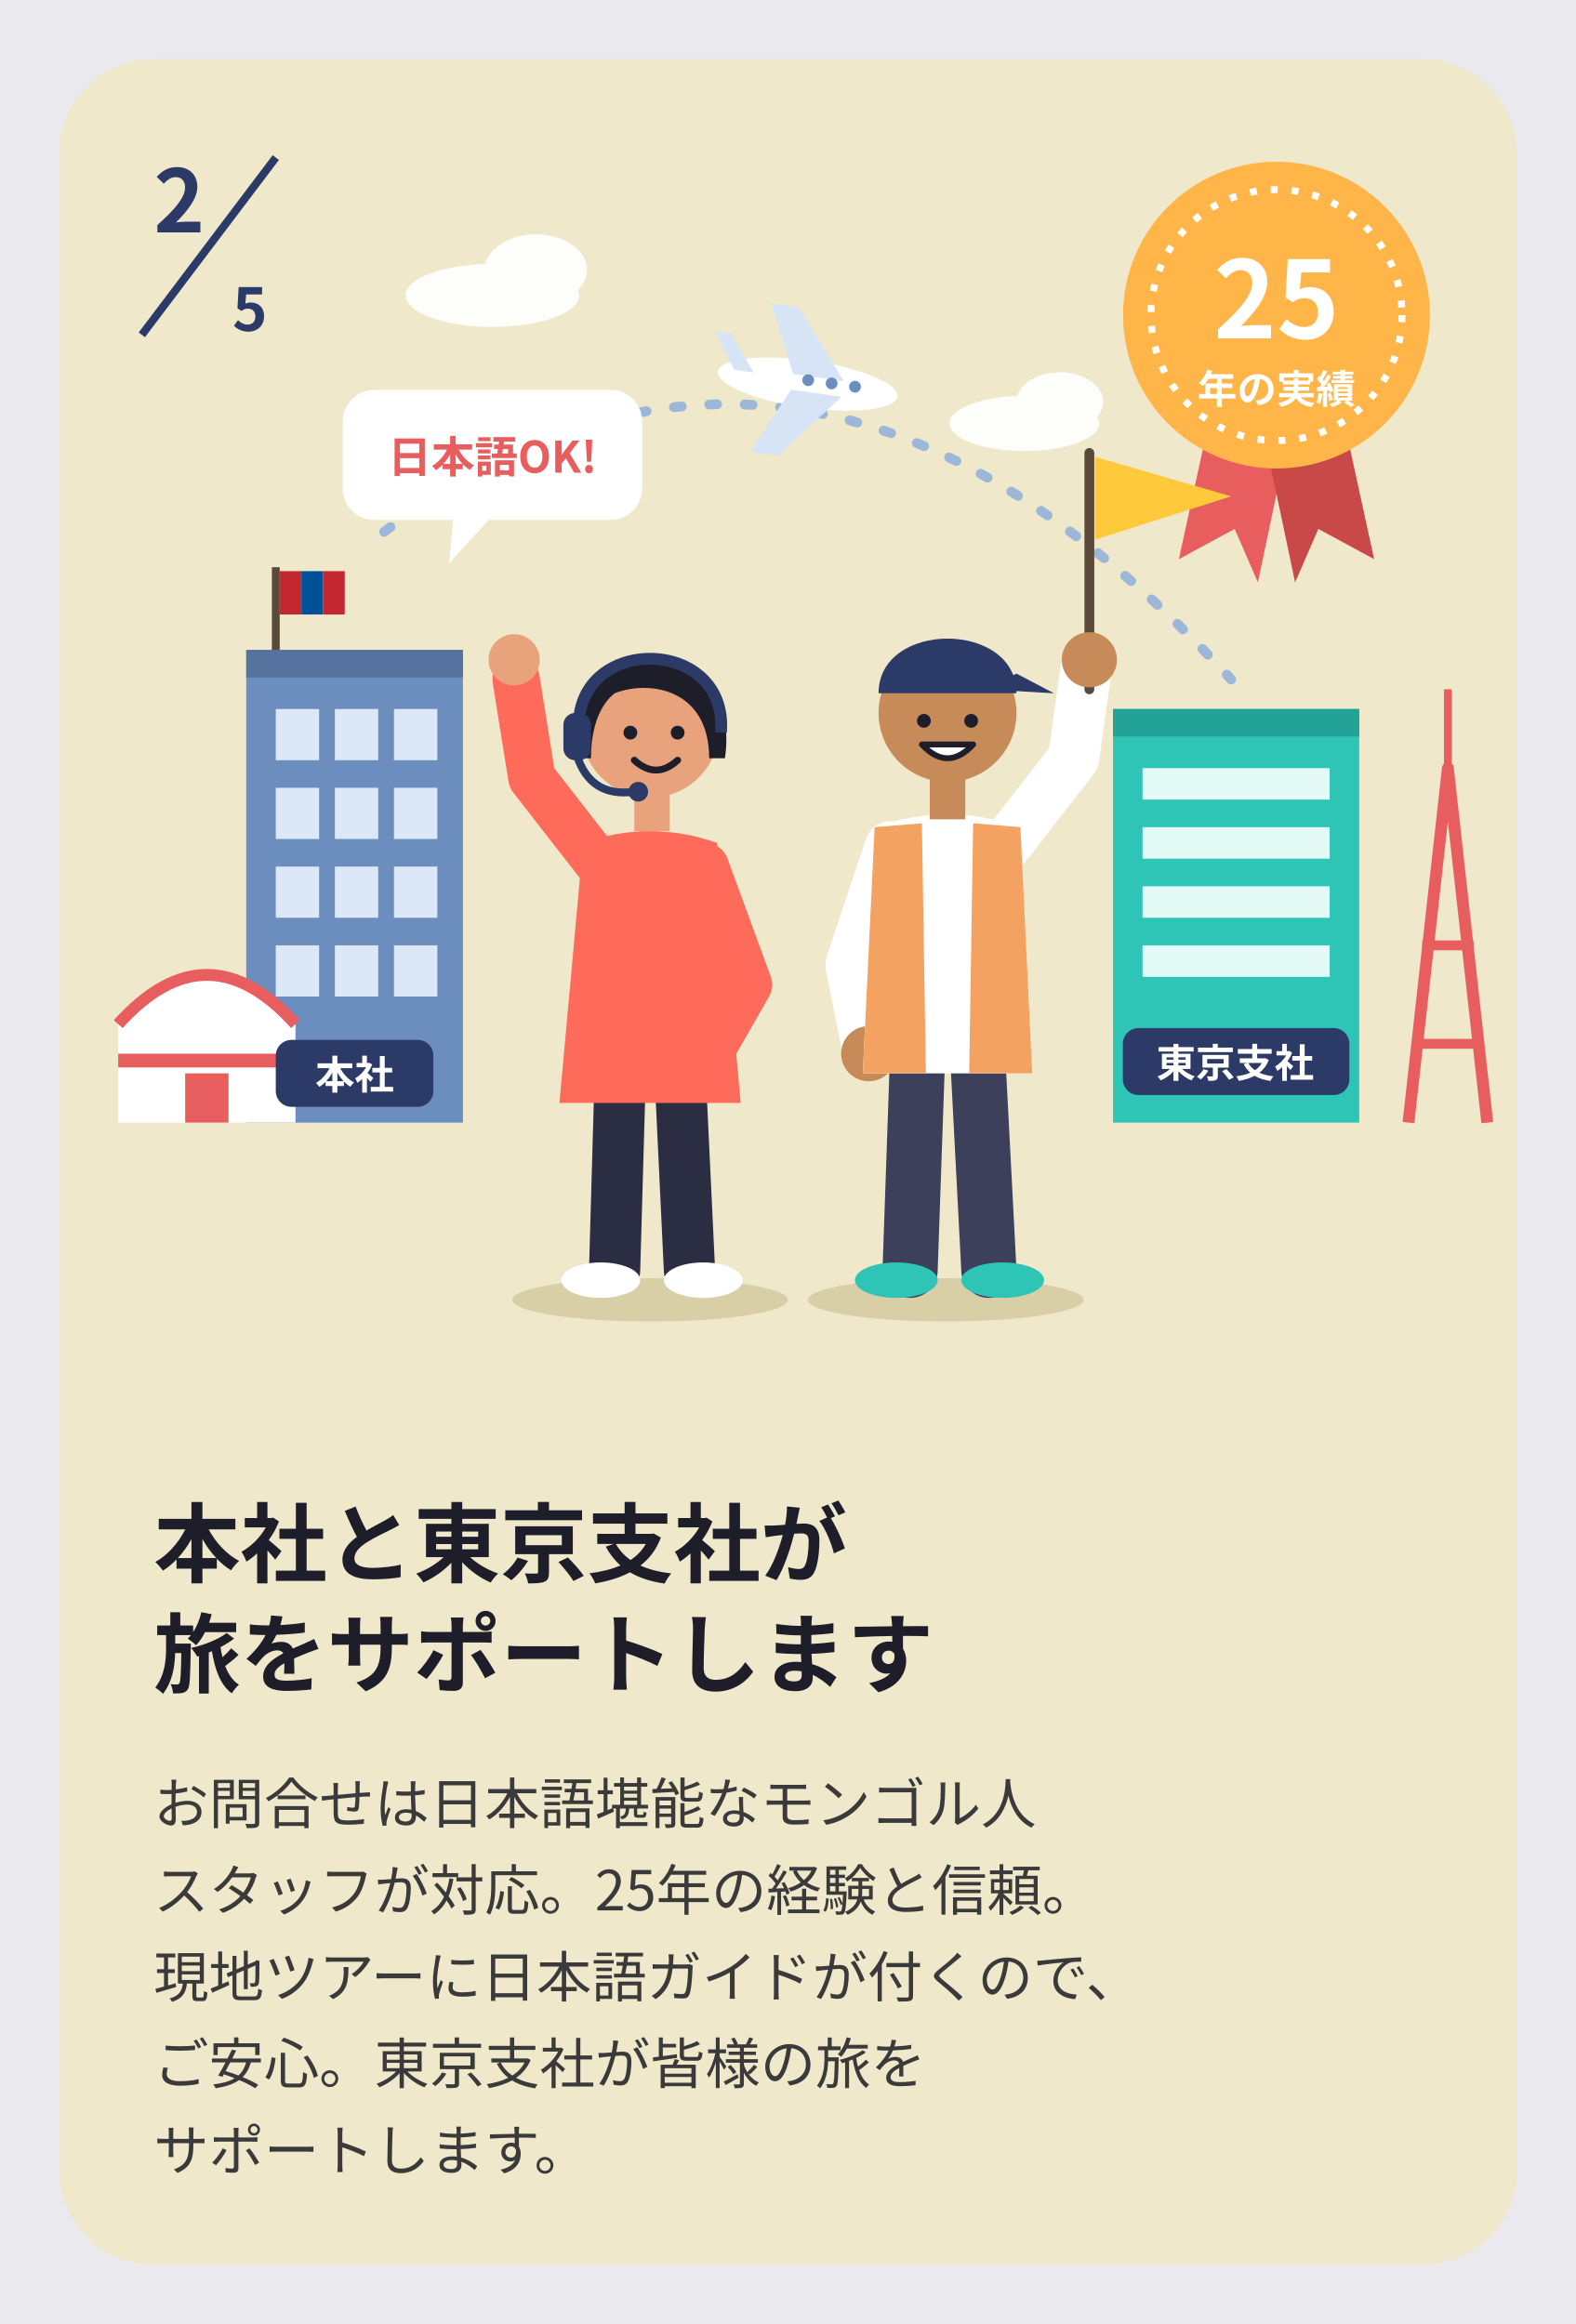
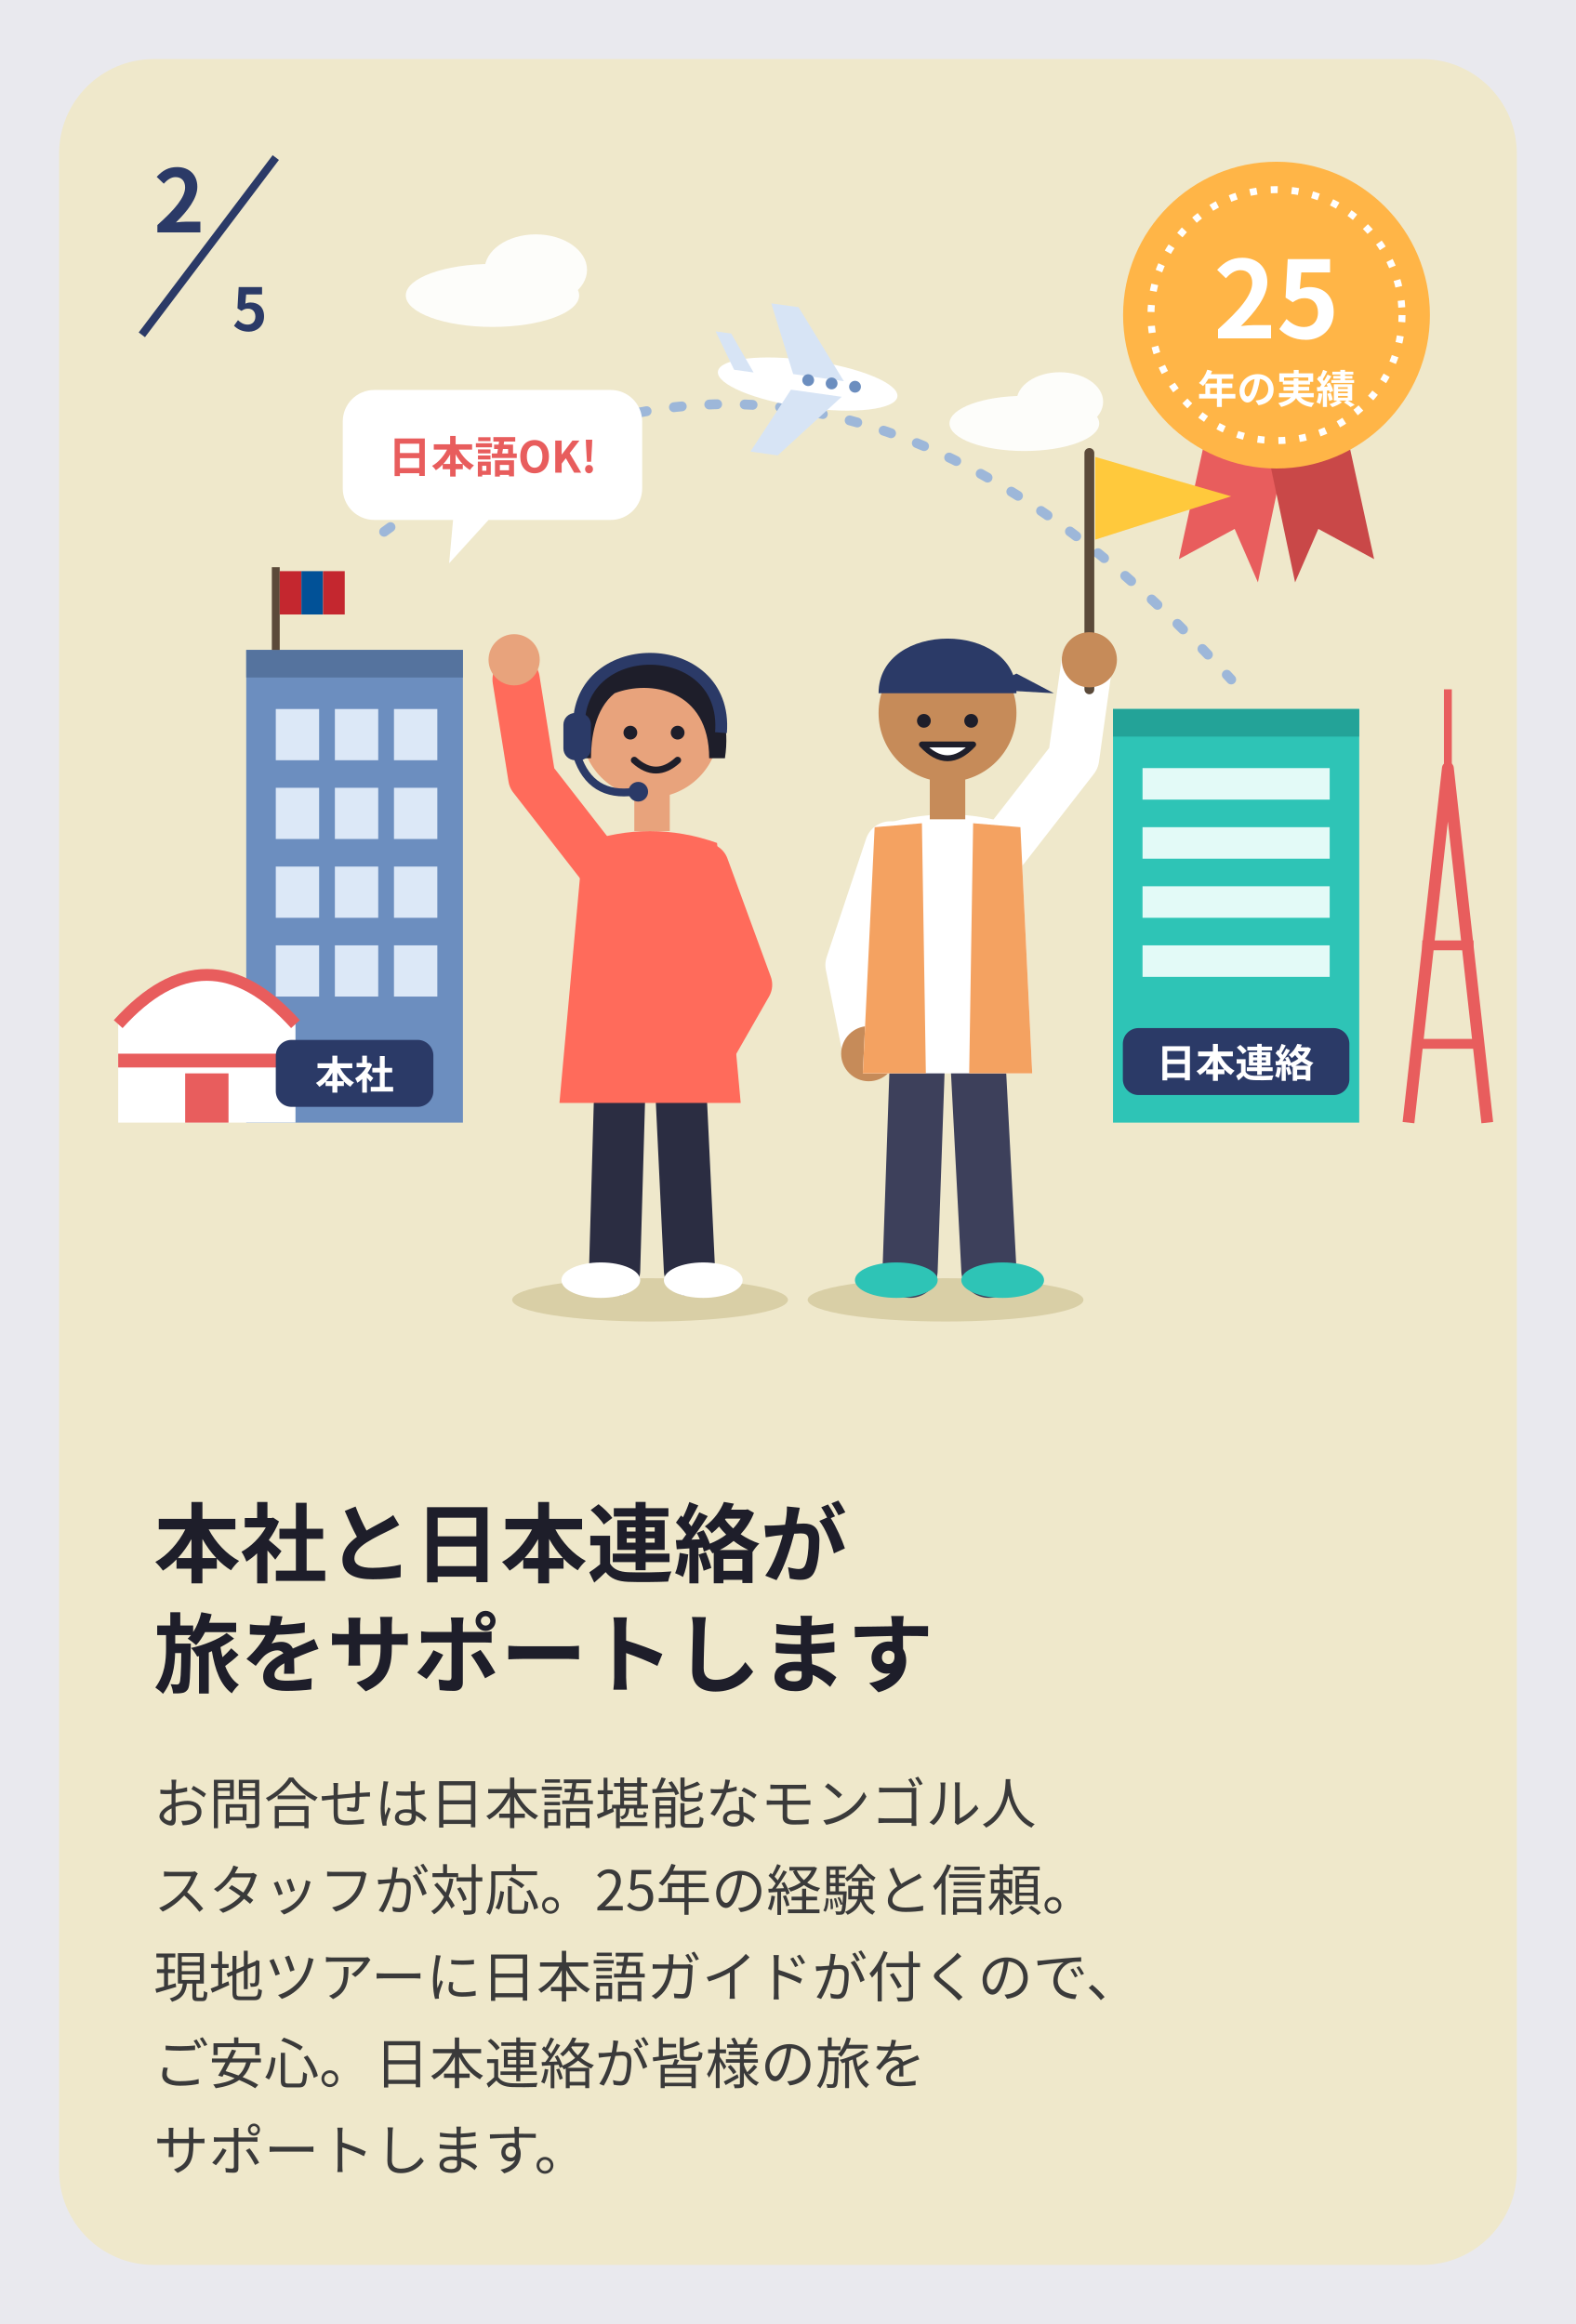
<svg xmlns="http://www.w3.org/2000/svg" viewBox="0 0 800 1180" width="800" height="1180">
  <rect width="800" height="1180" fill="#E9E9EE" />
  <rect x="30" y="30" width="740" height="1120" rx="48" fill="#EFE8CB" />
  <text x="78" y="118" font-family="Noto Sans CJK JP, sans-serif" font-weight="700" font-size="44" fill="#2B3A67">2</text>
  <line x1="72" y1="170" x2="140" y2="80" stroke="#2B3A67" stroke-width="4" />
  <text x="118" y="168" font-family="Noto Sans CJK JP, sans-serif" font-weight="700" font-size="30" fill="#2B3A67">5</text>
  <g transform="translate(648,160) scale(1.18)">
    <path d="M-30 50 L-42 105 L-18 92 L-8 115 L4 58 Z" fill="#E85D5D" />
    <path d="M30 50 L42 105 L18 92 L8 115 L-4 58 Z" fill="#C94848" />
    <circle r="66" fill="#FFB547" />
    <circle r="54" fill="none" stroke="#FFFFFF" stroke-width="3" stroke-dasharray="3 6" />
    <text x="0" y="10" text-anchor="middle" font-family="Noto Sans CJK JP, sans-serif" font-weight="900" font-size="46" fill="#FFFFFF">25</text>
    <text x="0" y="38" text-anchor="middle" font-family="Noto Sans CJK JP, sans-serif" font-weight="700" font-size="17" fill="#FFFFFF">年の実績</text>
  </g>
  <g fill="#FFFFFF" opacity="0.9">
    <ellipse cx="250" cy="150" rx="44" ry="16" />
    <ellipse cx="272" cy="137" rx="26" ry="18" />
    <ellipse cx="520" cy="215" rx="38" ry="14" />
    <ellipse cx="538" cy="204" rx="22" ry="15" />
  </g>
  <g>
    <rect x="125" y="330" width="110" height="240" fill="#6C8EBF" />
    <rect x="125" y="330" width="110" height="14" fill="#55739E" />
    <g fill="#DCE8F7">
      <rect x="140" y="360" width="22" height="26" />
      <rect x="170" y="360" width="22" height="26" />
      <rect x="200" y="360" width="22" height="26" />
      <rect x="140" y="400" width="22" height="26" />
      <rect x="170" y="400" width="22" height="26" />
      <rect x="200" y="400" width="22" height="26" />
      <rect x="140" y="440" width="22" height="26" />
      <rect x="170" y="440" width="22" height="26" />
      <rect x="200" y="440" width="22" height="26" />
      <rect x="140" y="480" width="22" height="26" />
      <rect x="170" y="480" width="22" height="26" />
      <rect x="200" y="480" width="22" height="26" />
    </g>
    <line x1="140" y1="330" x2="140" y2="288" stroke="#5B4A3A" stroke-width="4" />
    <rect x="142" y="290" width="11" height="22" fill="#C4272F" />
    <rect x="153" y="290" width="11" height="22" fill="#015197" />
    <rect x="164" y="290" width="11" height="22" fill="#C4272F" />
    <path d="M60 570 L60 520 Q105 470 150 520 L150 570 Z" fill="#FFFFFF" />
    <path d="M60 520 Q105 470 150 520" fill="none" stroke="#E85D5D" stroke-width="6" />
    <rect x="60" y="535" width="90" height="7" fill="#E85D5D" />
    <rect x="94" y="545" width="22" height="25" fill="#E85D5D" />
    <rect x="140" y="528" width="80" height="34" rx="8" fill="#2B3A67" />
    <text x="180" y="553" text-anchor="middle" font-family="Noto Sans CJK JP, sans-serif" font-weight="700" font-size="20" fill="#FFFFFF">本社</text>
  </g>
  <g>
    <path d="M715 570 L735 390 L755 570" fill="none" stroke="#E85D5D" stroke-width="6" stroke-linejoin="round" />
    <line x1="735" y1="390" x2="735" y2="350" stroke="#E85D5D" stroke-width="4" />
    <line x1="722" y1="480" x2="748" y2="480" stroke="#E85D5D" stroke-width="5" />
    <line x1="718" y1="530" x2="752" y2="530" stroke="#E85D5D" stroke-width="5" />
    <rect x="565" y="360" width="125" height="210" fill="#2EC4B6" />
    <rect x="565" y="360" width="125" height="14" fill="#23A398" />
    <g fill="#E3FAF7">
      <rect x="580" y="390" width="95" height="16" />
      <rect x="580" y="420" width="95" height="16" />
      <rect x="580" y="450" width="95" height="16" />
      <rect x="580" y="480" width="95" height="16" />
    </g>
    <rect x="570" y="522" width="115" height="34" rx="8" fill="#2B3A67" />
-     <text x="627" y="547" text-anchor="middle" font-family="Noto Sans CJK JP, sans-serif" font-weight="700" font-size="20" fill="#FFFFFF">東京支社</text>
+     <text x="627" y="547" text-anchor="middle" font-family="Noto Sans CJK JP, sans-serif" font-weight="700" font-size="20" fill="#FFFFFF">日本連絡</text>
  </g>
  <path d="M195 270 Q410 110 625 345" fill="none" stroke="#9DB7D9" stroke-width="5" stroke-dasharray="4 14" stroke-linecap="round" />
  <g transform="translate(410,195) rotate(8)">
    <ellipse cx="0" cy="0" rx="46" ry="12" fill="#FFFFFF" />
    <path d="M-8 -4 L-24 -38 L-10 -38 L18 -4 Z" fill="#D7E4F5" />
    <path d="M-8 4 L-24 38 L-10 38 L18 4 Z" fill="#D7E4F5" />
    <path d="M-38 -2 L-50 -20 L-42 -20 L-28 -2 Z" fill="#D7E4F5" />
    <circle cx="24" cy="-2" r="3" fill="#6C8EBF" />
    <circle cx="12" cy="-2" r="3" fill="#6C8EBF" />
    <circle cx="0" cy="-2" r="3" fill="#6C8EBF" />
  </g>
  <ellipse cx="330" cy="660" rx="70" ry="11" fill="#D9CFA6" />
  <ellipse cx="480" cy="660" rx="70" ry="11" fill="#D9CFA6" />
  <g transform="translate(0,-30)">
    <path d="M190 228 h120 a16 16 0 0 1 16 16 v34 a16 16 0 0 1 -16 16 h-62 l-20 22 l2 -22 h-40 a16 16 0 0 1 -16 -16 v-34 a16 16 0 0 1 16 -16 z" fill="#FFFFFF" />
    <text x="250" y="270" text-anchor="middle" font-family="Noto Sans CJK JP, sans-serif" font-weight="700" font-size="22" fill="#E85D5D">日本語OK!</text>
  </g>
  <g stroke-linecap="round" stroke-linejoin="round" fill="none">
    <line x1="315" y1="540" x2="312" y2="645" stroke="#2B2D42" stroke-width="26" />
    <line x1="345" y1="540" x2="350" y2="645" stroke="#2B2D42" stroke-width="26" />
    <polyline points="305,440 270,395 262,345" stroke="#FF6B5B" stroke-width="24" />
    <polyline points="358,440 380,500 360,535" stroke="#FF6B5B" stroke-width="24" />
  </g>
  <ellipse cx="305" cy="650" rx="20" ry="9" fill="#FFFFFF" />
  <ellipse cx="357" cy="650" rx="20" ry="9" fill="#FFFFFF" />
  <circle cx="261" cy="335" r="13" fill="#E8A37C" />
  <circle cx="358" cy="538" r="13" fill="#E8A37C" />
  <path d="M296 428 Q330 416 364 428 L376 560 L284 560 Z" fill="#FF6B5B" />
  <rect x="322" y="398" width="18" height="24" fill="#E8A37C" />
  <circle cx="330" cy="370" r="35" fill="#E8A37C" />
  <path d="M292 385 C 282 320, 378 320, 368 385 L360 385 C 360 350, 330 345, 312 352 C 302 360, 300 375, 300 385 Z" fill="#1E1E2A" />
  <path d="M294 372 C 290 322, 370 322, 366 372" fill="none" stroke="#2B3A67" stroke-width="6" />
  <rect x="286" y="362" width="14" height="24" rx="6" fill="#2B3A67" />
  <path d="M293 384 Q300 405 322 402" fill="none" stroke="#2B3A67" stroke-width="4" stroke-linecap="round" />
  <circle cx="324" cy="402" r="5" fill="#2B3A67" />
  <circle cx="320" cy="372" r="3.5" fill="#1E1E2A" />
  <circle cx="344" cy="372" r="3.5" fill="#1E1E2A" />
  <path d="M322 386 Q333 396 344 386" fill="none" stroke="#1E1E2A" stroke-width="3.5" stroke-linecap="round" />
  <g stroke-linecap="round" stroke-linejoin="round" fill="none">
    <line x1="466" y1="530" x2="462" y2="645" stroke="#3D405B" stroke-width="28" />
    <line x1="496" y1="530" x2="502" y2="645" stroke="#3D405B" stroke-width="28" />
    <polyline points="452,430 432,490 440,530" stroke="#FFFFFF" stroke-width="26" />
    <polyline points="510,430 545,385 552,335" stroke="#FFFFFF" stroke-width="26" />
  </g>
  <ellipse cx="455" cy="650" rx="21" ry="9" fill="#2EC4B6" />
  <ellipse cx="509" cy="650" rx="21" ry="9" fill="#2EC4B6" />
  <line x1="553" y1="350" x2="553" y2="230" stroke="#5B4A3A" stroke-width="5" stroke-linecap="round" />
  <path d="M556 232 L625 252 L556 274 Z" fill="#FFC93C" />
  <circle cx="553" cy="335" r="14" fill="#C68B59" />
  <circle cx="441" cy="535" r="14" fill="#C68B59" />
  <path d="M444 420 Q481 407 518 420 L524 545 L438 545 Z" fill="#FFFFFF" />
  <path d="M444 420 L468 418 L470 545 L438 545 Z" fill="#F4A261" />
  <path d="M518 420 L494 418 L492 545 L524 545 Z" fill="#F4A261" />
  <rect x="472" y="390" width="18" height="26" fill="#C68B59" />
  <circle cx="481" cy="362" r="35" fill="#C68B59" />
  <path d="M446 352 C 446 315, 516 315, 516 352 Z" fill="#2B3A67" />
  <path d="M500 350 L535 352 L516 342 Z" fill="#2B3A67" />
  <circle cx="469" cy="366" r="3.5" fill="#1E1E2A" />
  <circle cx="493" cy="366" r="3.5" fill="#1E1E2A" />
  <path d="M468 378 Q481 392 494 378 Z" fill="#FFFFFF" stroke="#1E1E2A" stroke-width="3" stroke-linejoin="round" />
  <text font-family="Noto Sans CJK JP, sans-serif" font-weight="700" font-size="44" fill="#1E1E2A">
-     <tspan x="78" y="800">本社と東京支社が</tspan>
+     <tspan x="78" y="800">本社と日本連絡が</tspan>
    <tspan x="78" y="856">旅をサポートします</tspan>
  </text>
  <text font-family="Noto Sans CJK JP, sans-serif" font-size="28" fill="#3A3A3A">
    <tspan x="78" y="926">お問合せは日本語堪能なモンゴル人</tspan>
    <tspan x="78" y="970">スタッフが対応。25年の経験と信頼。</tspan>
    <tspan x="78" y="1014">現地ツアーに日本語ガイドが付くので、</tspan>
-     <tspan x="78" y="1058">ご安心。東京支社が皆様の旅を</tspan>
+     <tspan x="78" y="1058">ご安心。日本連絡が皆様の旅を</tspan>
    <tspan x="78" y="1102">サポートします。</tspan>
  </text>
</svg>
